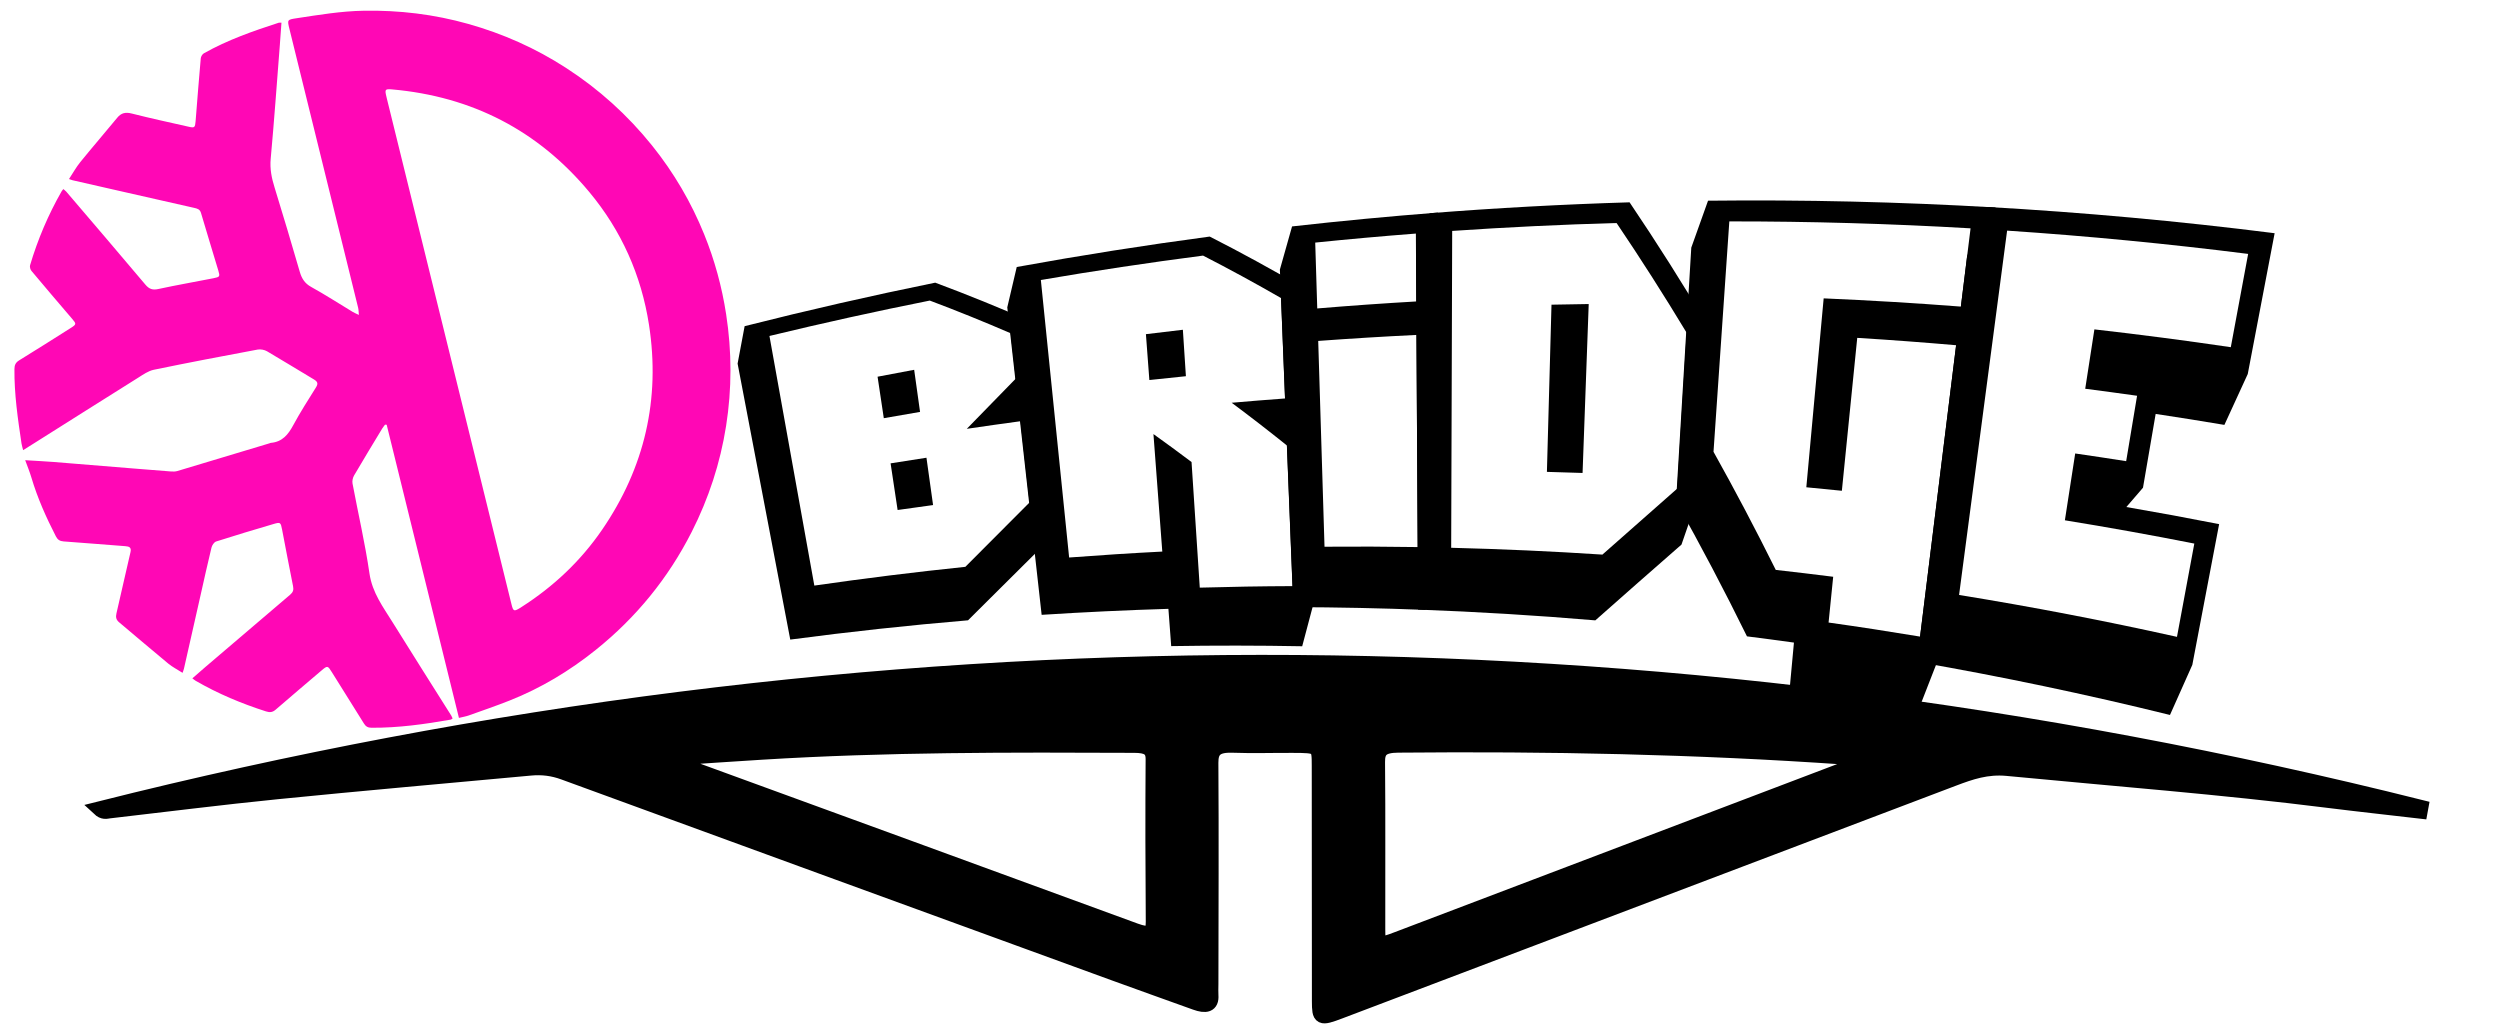
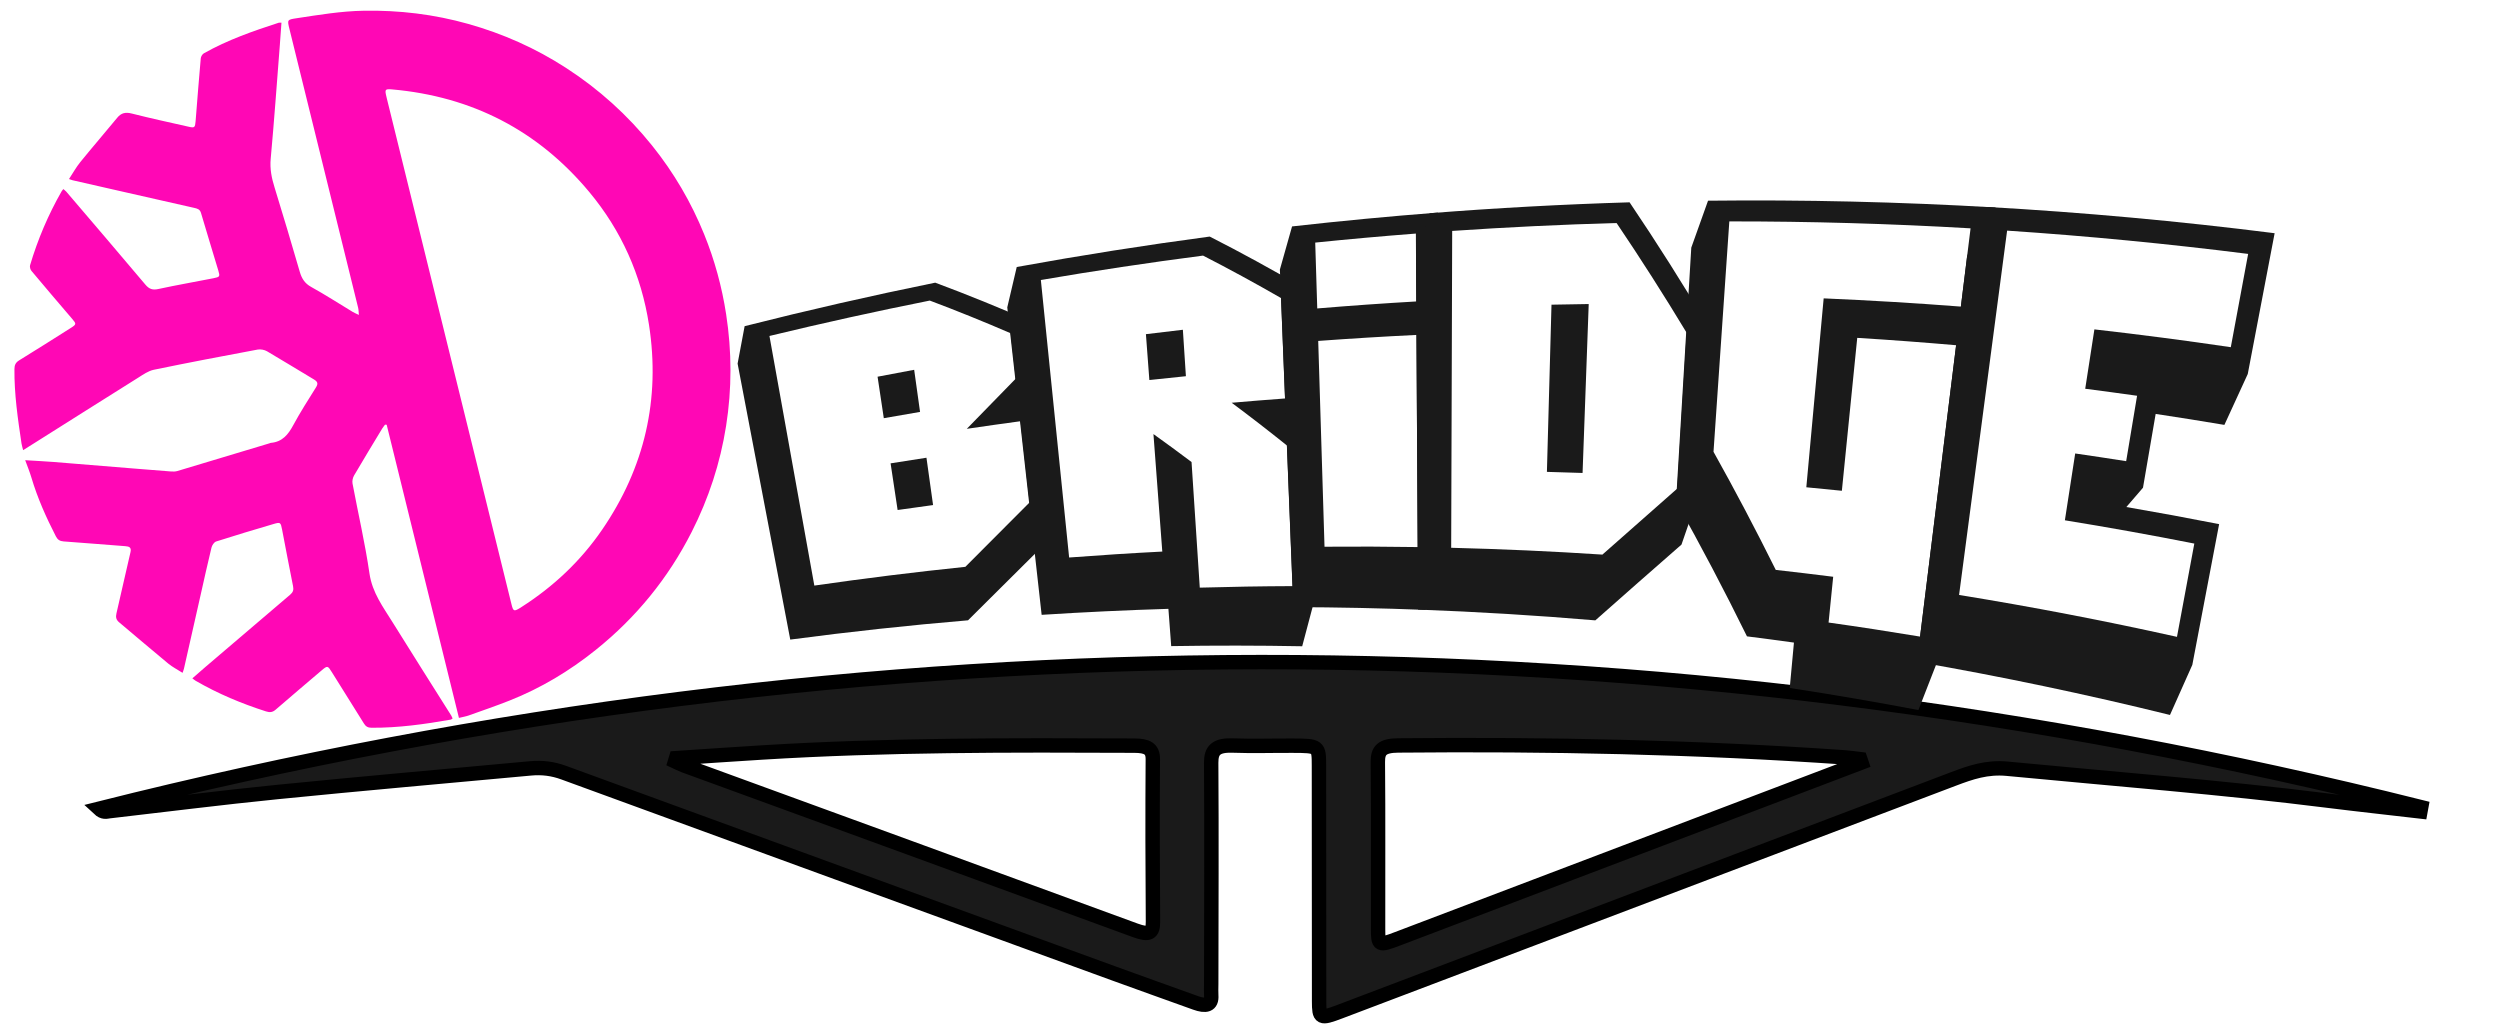
- <svg width="850.39" height="350.39" version="1.1" viewBox="0 0 850.39 350.39" id="svg22">
-   <defs id="defs26" />
-   <style type="text/css" id="style2">.st0{fill:#FF07B5;}</style>
-   <g transform="translate(-6.3397,-258.21)" id="g20">
-     <path d="m 829.67,534.23 c -10.48,-1.22 -20.97,-2.35 -31.43,-3.66 -36.24,-4.56 -72.76,-7.36 -109.17,-10.87 -6.86,-0.66 -12.4,1.26 -18.11,3.42 -69.62,26.41 -139.24,52.82 -208.87,79.21 -6.65,2.52 -7.04,2.34 -7.05,-3.52 -0.04,-26.69 -0.03,-53.39 -0.05,-80.08 -0.01,-6.81 -0.03,-6.83 -8.96,-6.87 -6.77,-0.03 -13.56,0.2 -20.31,-0.05 -5.68,-0.21 -7.42,1.55 -7.39,5.86 0.17,25.1 0.04,50.21 0.01,75.31 0,1.27 -0.08,2.55 0.01,3.81 0.24,3.42 -1.88,3.8 -5.34,2.55 -9.3,-3.35 -18.62,-6.66 -27.89,-10.04 -62.35,-22.73 -124.69,-45.46 -187,-68.26 -3.7,-1.36 -7.37,-1.83 -11.32,-1.46 -28.71,2.66 -57.45,5.17 -86.12,8.04 -19.12,1.91 -38.15,4.34 -57.21,6.53 -0.93,0.11 -1.95,0.57 -3.48,-0.86 263.68,-66.32 526.76,-66.49 789.94,-0.52 -0.09,0.49 -0.17,0.97 -0.26,1.46 z M 639.53,517.6 c -0.13,-0.38 -0.26,-0.76 -0.39,-1.15 -1.78,-0.21 -3.56,-0.5 -5.35,-0.62 -50.52,-3.52 -101.14,-4.54 -151.84,-4.05 -5.54,0.05 -6.97,1.67 -6.93,5.67 0.18,18.9 0.04,37.81 0.08,56.71 0.01,5.72 0.24,5.81 6.64,3.38 44.74,-16.98 89.48,-33.98 134.21,-50.98 7.86,-2.98 15.72,-5.97 23.58,-8.96 z m -403.24,-1.5 c -0.11,0.36 -0.22,0.72 -0.33,1.09 1.02,0.47 2,1.01 3.07,1.4 51.18,18.69 102.38,37.34 153.52,56.1 4.73,1.73 6.01,0.9 5.98,-2.95 -0.14,-18.42 -0.18,-36.85 -0.05,-55.27 0.03,-3.65 -2,-4.6 -6.3,-4.62 -42.25,-0.19 -84.5,-0.28 -126.67,2.33 -9.73,0.59 -19.47,1.28 -29.22,1.92 z" id="path4" style="stroke:#000000;stroke-width:4.9;stroke-miterlimit:4;stroke-dasharray:none;stroke-opacity:1" />
-     <path class="st0" d="m 68.44,487.08 c -1.72,-1.1 -3.42,-1.96 -4.86,-3.14 -5.62,-4.63 -11.14,-9.38 -16.72,-14.05 -1.02,-0.85 -1.21,-1.76 -0.91,-3.03 1.62,-6.93 3.14,-13.88 4.77,-20.8 0.4,-1.69 -0.45,-1.97 -1.8,-2.07 -6.98,-0.52 -13.95,-1.11 -20.93,-1.61 -1.29,-0.09 -2.05,-0.57 -2.65,-1.74 -3.31,-6.45 -6.25,-13.03 -8.32,-19.99 -0.56,-1.89 -1.32,-3.73 -2.11,-5.9 3.47,0.22 6.55,0.36 9.62,0.6 9.08,0.72 18.15,1.48 27.23,2.22 4.23,0.35 8.46,0.7 12.7,1.01 0.73,0.05 1.52,0.06 2.21,-0.15 10.45,-3.12 20.89,-6.27 31.33,-9.42 0.16,-0.05 0.32,-0.15 0.49,-0.16 3.88,-0.33 5.89,-2.83 7.61,-6.03 2.37,-4.39 5.07,-8.6 7.72,-12.84 0.82,-1.3 0.56,-1.95 -0.71,-2.71 -5.33,-3.16 -10.59,-6.45 -15.94,-9.57 -0.89,-0.52 -2.19,-0.76 -3.2,-0.58 -11.79,2.2 -23.58,4.44 -35.32,6.87 -1.87,0.39 -3.62,1.63 -5.3,2.69 -11.8,7.39 -23.57,14.84 -35.35,22.27 -1.16,0.73 -2.32,1.45 -3.79,2.38 -0.23,-0.92 -0.45,-1.6 -0.56,-2.29 -1.25,-8.39 -2.48,-16.79 -2.4,-25.31 0.01,-1.31 0.39,-2.2 1.6,-2.94 5.91,-3.63 11.77,-7.35 17.63,-11.06 1.88,-1.19 1.86,-1.37 0.39,-3.08 -4.63,-5.4 -9.24,-10.81 -13.81,-16.27 -0.4,-0.47 -0.66,-1.39 -0.49,-1.95 2.61,-8.78 6.17,-17.16 10.71,-25.11 0.14,-0.24 0.34,-0.45 0.61,-0.8 0.38,0.34 0.74,0.59 1.02,0.91 8.98,10.52 17.98,21.02 26.88,31.59 1.28,1.52 2.44,1.93 4.41,1.5 6.22,-1.35 12.51,-2.43 18.76,-3.67 2.18,-0.43 2.25,-0.58 1.64,-2.61 -1.96,-6.54 -3.97,-13.07 -5.9,-19.62 -0.37,-1.26 -1.29,-1.47 -2.31,-1.7 -7.78,-1.76 -15.56,-3.52 -23.33,-5.29 -5.99,-1.36 -11.97,-2.72 -17.96,-4.09 -0.32,-0.07 -0.63,-0.21 -1.29,-0.43 1.33,-2.02 2.43,-4.02 3.84,-5.76 4.12,-5.07 8.4,-10.02 12.55,-15.07 1.38,-1.68 2.84,-1.99 4.96,-1.45 6.45,1.64 12.96,3.04 19.45,4.51 1.89,0.43 2.09,0.23 2.26,-1.84 0.57,-7.15 1.12,-14.3 1.76,-21.44 0.05,-0.61 0.54,-1.42 1.06,-1.72 8.04,-4.53 16.7,-7.56 25.44,-10.39 0.2,-0.07 0.44,-0.02 0.95,-0.03 -0.19,2.62 -0.36,5.17 -0.56,7.71 -1.01,12.87 -1.92,25.75 -3.1,38.6 -0.32,3.45 0.32,6.54 1.32,9.76 2.96,9.54 5.78,19.12 8.58,28.71 0.66,2.25 1.68,3.91 3.86,5.11 4.81,2.67 9.45,5.66 14.16,8.51 0.52,0.32 1.1,0.54 2.07,1.01 -0.1,-1.05 -0.08,-1.75 -0.24,-2.4 -7.78,-31.61 -15.58,-63.22 -23.37,-94.84 -0.78,-3.16 -0.78,-3.19 2.38,-3.67 7.6,-1.15 15.18,-2.43 22.9,-2.56 12.07,-0.21 23.92,1.21 35.55,4.49 11.8,3.32 22.87,8.25 33.16,14.9 11.23,7.25 21.02,16.08 29.4,26.52 7.38,9.2 13.28,19.28 17.69,30.17 3.54,8.74 6.02,17.79 7.46,27.16 1.96,12.7 1.98,25.36 -0.02,38.03 -1.99,12.62 -5.92,24.63 -11.7,36.02 -7.99,15.74 -18.9,29.12 -32.66,40.15 -8.91,7.15 -18.63,12.98 -29.27,17.2 -4.58,1.82 -9.25,3.41 -13.89,5.07 -0.96,0.34 -1.98,0.5 -3.35,0.84 -8.21,-33.32 -16.39,-66.52 -24.58,-99.72 -0.19,-0.01 -0.37,-0.02 -0.56,-0.03 -0.32,0.44 -0.67,0.86 -0.96,1.32 -3.21,5.31 -6.43,10.6 -9.56,15.95 -0.45,0.77 -0.7,1.87 -0.54,2.73 1.91,10.21 4.28,20.35 5.77,30.63 0.95,6.51 4.62,11.38 7.86,16.59 6.6,10.63 13.31,21.18 19.97,31.76 0.17,0.28 0.28,0.6 0.45,0.95 -0.25,0.17 -0.42,0.37 -0.61,0.4 -8.94,1.57 -17.9,2.83 -27.01,2.77 -1.16,-0.01 -1.91,-0.41 -2.52,-1.4 -3.62,-5.85 -7.3,-11.67 -10.94,-17.51 -1.41,-2.26 -1.49,-2.3 -3.54,-0.55 -5.2,4.43 -10.42,8.84 -15.58,13.31 -1.04,0.9 -1.96,1.01 -3.27,0.59 -8.34,-2.67 -16.36,-6.03 -23.94,-10.42 -0.33,-0.19 -0.62,-0.45 -1.12,-0.83 1.57,-1.37 3.01,-2.64 4.47,-3.89 9.6,-8.2 19.19,-16.4 28.81,-24.57 0.96,-0.81 1.23,-1.61 0.98,-2.84 -1.29,-6.41 -2.49,-12.84 -3.73,-19.27 -0.49,-2.53 -0.56,-2.62 -3,-1.9 -6.49,1.92 -12.99,3.85 -19.44,5.92 -0.7,0.22 -1.4,1.3 -1.59,2.11 -1.33,5.46 -2.53,10.96 -3.77,16.44 -1.86,8.23 -3.71,16.46 -5.58,24.68 -0.09,0.42 -0.27,0.82 -0.48,1.45 z M 159,377.25 c 7.1,28.82 14.2,57.63 21.31,86.45 0.62,2.5 0.83,2.59 3.03,1.25 0.15,-0.09 0.29,-0.19 0.43,-0.28 10.86,-6.95 20.08,-15.62 27.38,-26.27 14.48,-21.13 19.86,-44.43 15.95,-69.7 -2.61,-16.84 -9.36,-32.02 -20.29,-45.15 -17.47,-20.98 -39.95,-32.52 -67.12,-34.93 -2.34,-0.21 -2.5,0.02 -1.94,2.35 0.07,0.28 0.14,0.56 0.2,0.84 7.01,28.48 14.03,56.96 21.05,85.44 z" id="path6" />
-     <path d="m 357.15,367.63 c 0.73,6.91 1.46,13.83 2.19,20.74 -0.56,2.25 -1.11,4.5 -1.66,6.74 0.78,-0.11 1.56,-0.21 2.34,-0.32 1.27,12 2.54,24 3.8,36 -1.01,4.47 -2,8.92 -2.98,13.35 -8.57,8.5 -16.97,16.86 -25.22,25.07 -20.18,1.7 -40.34,3.89 -60.47,6.56 -5.97,-31.29 -11.94,-62.58 -17.91,-93.88 0.78,-4.22 1.58,-8.47 2.39,-12.73 21.5,-5.45 43.12,-10.38 64.83,-14.8 11.01,4.11 21.91,8.53 32.69,13.27 z m -0.59,61.48 c -1.03,-9.21 -2.06,-18.41 -3.08,-27.62 -6.1,0.82 -12.19,1.69 -18.28,2.59 5.49,-5.64 11.04,-11.33 16.66,-17.08 -0.57,-5.14 -1.15,-10.28 -1.72,-15.42 -9.1,-3.94 -18.28,-7.65 -27.53,-11.13 -18.25,3.64 -36.43,7.66 -54.54,12.04 5.09,28.3 10.18,56.61 15.27,84.91 17.1,-2.47 34.22,-4.6 51.37,-6.38 7.16,-7.19 14.45,-14.5 21.85,-21.91 z M 319.3,398.32 c -4.11,0.69 -8.22,1.41 -12.33,2.14 -0.71,-4.7 -1.42,-9.4 -2.12,-14.11 4.15,-0.8 8.3,-1.59 12.45,-2.35 0.67,4.77 1.33,9.54 2,14.32 z m 4.43,31.69 c -4.02,0.54 -8.04,1.1 -12.06,1.68 -0.8,-5.29 -1.59,-10.58 -2.39,-15.87 4.06,-0.66 8.13,-1.3 12.2,-1.91 0.75,5.37 1.5,10.74 2.25,16.1 z" id="path8" style="stroke:none;stroke-opacity:1" />
-     <path d="m 449.36,355.9 c 0.5,14.57 1,29.15 1.49,43.72 l -2.49,4.98 c 0.91,0.73 1.82,1.47 2.73,2.21 0.65,19.03 1.3,38.05 1.95,57.08 -1.26,4.73 -2.51,9.45 -3.75,14.15 -14.84,-0.28 -29.7,-0.29 -44.56,-0.05 -0.32,-4.23 -0.63,-8.45 -0.95,-12.68 -14.37,0.44 -28.75,1.12 -43.12,2.04 -3.9,-34.86 -7.79,-69.73 -11.69,-104.59 1.06,-4.56 2.13,-9.14 3.22,-13.73 21.8,-3.97 43.68,-7.42 65.64,-10.35 10.65,5.42 21.16,11.17 31.53,17.22 z m -7.26,3.7 c -8.75,-5.04 -17.6,-9.86 -26.54,-14.45 -18.44,2.4 -36.84,5.16 -55.17,8.3 3.21,31.47 6.42,62.93 9.62,94.4 10.56,-0.8 21.12,-1.48 31.69,-2.02 -1,-13.32 -2.01,-26.64 -3.01,-39.97 4.35,3.11 8.67,6.28 12.96,9.51 0.93,14.24 1.87,28.49 2.8,42.73 10.52,-0.3 21.03,-0.48 31.55,-0.52 -0.63,-15.94 -1.27,-31.89 -1.9,-47.83 -6.2,-4.98 -12.47,-9.83 -18.8,-14.54 6.05,-0.53 12.11,-1.01 18.16,-1.46 -0.46,-11.38 -0.91,-22.77 -1.36,-34.15 z m -32.37,26.58 c -4.15,0.41 -8.29,0.85 -12.43,1.3 -0.39,-5.2 -0.78,-10.4 -1.17,-15.6 4.19,-0.52 8.38,-1.02 12.57,-1.5 0.34,5.27 0.68,10.54 1.03,15.8 z" id="path10" />
-     <path d="m 495.48,451.01 c -1.44,4.9 -2.86,9.79 -4.26,14.66 -14.97,-0.58 -29.96,-0.89 -44.96,-0.94 -1.52,-38.28 -3.04,-76.55 -4.56,-114.83 1.37,-4.87 2.75,-9.76 4.14,-14.67 16.5,-1.86 33.03,-3.43 49.59,-4.71 0.03,40.16 0.04,80.33 0.05,120.49 z m -7.39,-90.26 c -0.04,-7.7 -0.09,-15.39 -0.13,-23.09 -11.43,0.88 -22.84,1.9 -34.24,3.07 0.23,7.47 0.46,14.93 0.69,22.4 11.21,-0.94 22.44,-1.73 33.68,-2.38 z m 0.48,83.55 c -0.14,-24.05 -0.28,-48.11 -0.41,-72.16 -11.15,0.54 -22.29,1.22 -33.42,2.04 0.71,23.33 1.43,46.67 2.14,70 10.57,-0.09 21.13,-0.05 31.69,0.12 z" id="path12" />
-     <path d="m 583.7,427.82 c -1.81,5.23 -3.61,10.44 -5.39,15.63 -9.97,8.71 -19.74,17.3 -29.31,25.78 -20.06,-1.7 -40.17,-2.92 -60.31,-3.66 -0.23,-39.9 -0.46,-79.81 -0.68,-119.71 1.53,-5.02 3.07,-10.06 4.64,-15.12 22.62,-1.79 45.29,-3.02 68,-3.71 9.26,13.72 18.22,27.87 26.87,42.44 -1.28,19.45 -2.55,38.9 -3.82,58.35 z m -6.83,-3.42 c 1.06,-17.67 2.13,-35.33 3.19,-53 -7.71,-12.77 -15.65,-25.22 -23.83,-37.33 -18.67,0.52 -37.31,1.42 -55.92,2.69 -0.11,35.93 -0.22,71.85 -0.34,107.78 17.16,0.43 34.31,1.2 51.44,2.32 8.35,-7.4 16.83,-14.89 25.46,-22.46 z m -32.21,-5.31 c -4.04,-0.14 -8.09,-0.26 -12.13,-0.37 0.52,-18.96 1.04,-37.91 1.56,-56.87 4.22,-0.09 8.44,-0.17 12.66,-0.22 -0.69,19.15 -1.39,38.3 -2.09,57.46 z" id="path14" />
-     <path d="m 665.24,483.46 c -2.13,5.44 -4.25,10.87 -6.34,16.28 -14.55,-2.76 -29.14,-5.27 -43.77,-7.51 0.48,-5.15 0.95,-10.29 1.43,-15.44 -5.32,-0.74 -10.65,-1.45 -15.98,-2.12 -7.72,-15.7 -15.76,-30.99 -24.13,-45.86 1.73,-28.79 3.46,-57.58 5.19,-86.37 1.88,-5.3 3.78,-10.62 5.7,-15.96 32.57,-0.37 65.19,0.4 97.8,2.3 -6.63,51.56 -13.26,103.12 -19.9,154.68 z m 6.49,-107.82 c -11.21,-0.97 -22.42,-1.81 -33.64,-2.5 -1.74,17.34 -3.49,34.68 -5.23,52.01 -4.03,-0.41 -8.06,-0.81 -12.09,-1.19 1.97,-21.42 3.94,-42.84 5.9,-64.26 15.56,0.67 31.12,1.6 46.68,2.8 1.1,-8.87 2.19,-17.75 3.29,-26.62 -27.36,-1.59 -54.72,-2.38 -82.06,-2.36 -1.79,26.13 -3.58,52.25 -5.38,78.37 7.31,13.08 14.37,26.47 21.18,40.18 6.52,0.73 13.03,1.51 19.53,2.33 -0.52,5.19 -1.04,10.38 -1.57,15.57 10.39,1.46 20.77,3.06 31.12,4.78 4.1,-33.03 8.18,-66.07 12.27,-99.11 z" id="path16" />
-     <path d="m 752.07,484.37 c -2.55,5.69 -5.09,11.38 -7.6,17.04 -28.49,-7.03 -57.19,-13.06 -86.07,-18.08 5.69,-46 11.37,-92 17.06,-137.99 2.26,-5.56 4.55,-11.14 6.85,-16.73 32.61,1.84 65.22,4.81 97.76,8.93 -3.05,15.96 -6.09,31.93 -9.14,47.89 -2.67,5.78 -5.32,11.55 -7.95,17.31 -7.79,-1.31 -15.58,-2.56 -23.38,-3.73 -1.44,8.37 -2.87,16.73 -4.31,25.1 -1.89,2.19 -3.78,4.38 -5.66,6.57 10.54,1.81 21.06,3.75 31.56,5.82 -3.03,15.95 -6.07,31.91 -9.12,47.87 z m -5.22,-9.53 c 1.97,-10.58 3.93,-21.15 5.9,-31.73 -14.64,-2.89 -29.32,-5.53 -44.03,-7.92 1.17,-7.58 2.34,-15.15 3.51,-22.73 5.78,0.84 11.56,1.71 17.34,2.62 1.24,-7.42 2.47,-14.84 3.71,-22.25 -5.88,-0.83 -11.76,-1.62 -17.64,-2.38 1.04,-6.73 2.08,-13.47 3.12,-20.2 15.49,1.76 30.95,3.78 46.4,6.06 1.97,-10.58 3.93,-21.15 5.9,-31.73 -27.29,-3.45 -54.63,-6.09 -81.99,-7.92 -5.45,41.31 -10.89,82.62 -16.34,123.93 24.82,4.02 49.53,8.77 74.12,14.25 z" id="path18" />
+ <svg xmlns="http://www.w3.org/2000/svg" width="850.39" height="350.39" version="1.1" viewBox="0 0 850.39 350.39">
+   <style type="text/css">.st0{fill:#FF07B5;}</style>
+   <g transform="translate(-6.3397,-258.21)">
+     <path d="m829.67 534.23c-10.48-1.22-20.97-2.35-31.43-3.66-36.24-4.56-72.76-7.36-109.17-10.87-6.86-0.66-12.4 1.26-18.11 3.42-69.62 26.41-139.24 52.82-208.87 79.21-6.65 2.52-7.04 2.34-7.05-3.52-0.04-26.69-0.03-53.39-0.05-80.08-0.01-6.81-0.03-6.83-8.96-6.87-6.77-0.03-13.56 0.2-20.31-0.05-5.68-0.21-7.42 1.55-7.39 5.86 0.17 25.1 0.04 50.21 0.01 75.31 0 1.27-0.08 2.55 0.01 3.81 0.24 3.42-1.88 3.8-5.34 2.55-9.3-3.35-18.62-6.66-27.89-10.04-62.35-22.73-124.69-45.46-187-68.26-3.7-1.36-7.37-1.83-11.32-1.46-28.71 2.66-57.45 5.17-86.12 8.04-19.12 1.91-38.15 4.34-57.21 6.53-0.93 0.11-1.95 0.57-3.48-0.86 263.68-66.32 526.76-66.49 789.94-0.52-0.09 0.49-0.17 0.97-0.26 1.46zm-190.14-16.63c-0.13-0.38-0.26-0.76-0.39-1.15-1.78-0.21-3.56-0.5-5.35-0.62-50.52-3.52-101.14-4.54-151.84-4.05-5.54 0.05-6.97 1.67-6.93 5.67 0.18 18.9 0.04 37.81 0.08 56.71 0.01 5.72 0.24 5.81 6.64 3.38 44.74-16.98 89.48-33.98 134.21-50.98 7.86-2.98 15.72-5.97 23.58-8.96zm-403.24-1.5c-0.11 0.36-0.22 0.72-0.33 1.09 1.02 0.47 2 1.01 3.07 1.4 51.18 18.69 102.38 37.34 153.52 56.1 4.73 1.73 6.01 0.9 5.98-2.95-0.14-18.42-0.18-36.85-0.05-55.27 0.03-3.65-2-4.6-6.3-4.62-42.25-0.19-84.5-0.28-126.67 2.33-9.73 0.59-19.47 1.28-29.22 1.92z" style="fill:#1a1a1a;stroke-width:4.9;stroke:#000" />
+     <path class="st0" d="m68.44 487.08c-1.72-1.1-3.42-1.96-4.86-3.14-5.62-4.63-11.14-9.38-16.72-14.05-1.02-0.85-1.21-1.76-0.91-3.03 1.62-6.93 3.14-13.88 4.77-20.8 0.4-1.69-0.45-1.97-1.8-2.07-6.98-0.52-13.95-1.11-20.93-1.61-1.29-0.09-2.05-0.57-2.65-1.74-3.31-6.45-6.25-13.03-8.32-19.99-0.56-1.89-1.32-3.73-2.11-5.9 3.47 0.22 6.55 0.36 9.62 0.6 9.08 0.72 18.15 1.48 27.23 2.22 4.23 0.35 8.46 0.7 12.7 1.01 0.73 0.05 1.52 0.06 2.21-0.15 10.45-3.12 20.89-6.27 31.33-9.42 0.16-0.05 0.32-0.15 0.49-0.16 3.88-0.33 5.89-2.83 7.61-6.03 2.37-4.39 5.07-8.6 7.72-12.84 0.82-1.3 0.56-1.95-0.71-2.71-5.33-3.16-10.59-6.45-15.94-9.57-0.89-0.52-2.19-0.76-3.2-0.58-11.79 2.2-23.58 4.44-35.32 6.87-1.87 0.39-3.62 1.63-5.3 2.69-11.8 7.39-23.57 14.84-35.35 22.27-1.16 0.73-2.32 1.45-3.79 2.38-0.23-0.92-0.45-1.6-0.56-2.29-1.25-8.39-2.48-16.79-2.4-25.31 0.01-1.31 0.39-2.2 1.6-2.94 5.91-3.63 11.77-7.35 17.63-11.06 1.88-1.19 1.86-1.37 0.39-3.08-4.63-5.4-9.24-10.81-13.81-16.27-0.4-0.47-0.66-1.39-0.49-1.95 2.61-8.78 6.17-17.16 10.71-25.11 0.14-0.24 0.34-0.45 0.61-0.8 0.38 0.34 0.74 0.59 1.02 0.91 8.98 10.52 17.98 21.02 26.88 31.59 1.28 1.52 2.44 1.93 4.41 1.5 6.22-1.35 12.51-2.43 18.76-3.67 2.18-0.43 2.25-0.58 1.64-2.61-1.96-6.54-3.97-13.07-5.9-19.62-0.37-1.26-1.29-1.47-2.31-1.7-7.78-1.76-15.56-3.52-23.33-5.29-5.99-1.36-11.97-2.72-17.96-4.09-0.32-0.07-0.63-0.21-1.29-0.43 1.33-2.02 2.43-4.02 3.84-5.76 4.12-5.07 8.4-10.02 12.55-15.07 1.38-1.68 2.84-1.99 4.96-1.45 6.45 1.64 12.96 3.04 19.45 4.51 1.89 0.43 2.09 0.23 2.26-1.84 0.57-7.15 1.12-14.3 1.76-21.44 0.05-0.61 0.54-1.42 1.06-1.72 8.04-4.53 16.7-7.56 25.44-10.39 0.2-0.07 0.44-0.02 0.95-0.03-0.19 2.62-0.36 5.17-0.56 7.71-1.01 12.87-1.92 25.75-3.1 38.6-0.32 3.45 0.32 6.54 1.32 9.76 2.96 9.54 5.78 19.12 8.58 28.71 0.66 2.25 1.68 3.91 3.86 5.11 4.81 2.67 9.45 5.66 14.16 8.51 0.52 0.32 1.1 0.54 2.07 1.01-0.1-1.05-0.08-1.75-0.24-2.4-7.78-31.61-15.58-63.22-23.37-94.84-0.78-3.16-0.78-3.19 2.38-3.67 7.6-1.15 15.18-2.43 22.9-2.56 12.07-0.21 23.92 1.21 35.55 4.49 11.8 3.32 22.87 8.25 33.16 14.9 11.23 7.25 21.02 16.08 29.4 26.52 7.38 9.2 13.28 19.28 17.69 30.17 3.54 8.74 6.02 17.79 7.46 27.16 1.96 12.7 1.98 25.36-0.02 38.03-1.99 12.62-5.92 24.63-11.7 36.02-7.99 15.74-18.9 29.12-32.66 40.15-8.91 7.15-18.63 12.98-29.27 17.2-4.58 1.82-9.25 3.41-13.89 5.07-0.96 0.34-1.98 0.5-3.35 0.84-8.21-33.32-16.39-66.52-24.58-99.72-0.19-0.01-0.37-0.02-0.56-0.03-0.32 0.44-0.67 0.86-0.96 1.32-3.21 5.31-6.43 10.6-9.56 15.95-0.45 0.77-0.7 1.87-0.54 2.73 1.91 10.21 4.28 20.35 5.77 30.63 0.95 6.51 4.62 11.38 7.86 16.59 6.6 10.63 13.31 21.18 19.97 31.76 0.17 0.28 0.28 0.6 0.45 0.95-0.25 0.17-0.42 0.37-0.61 0.4-8.94 1.57-17.9 2.83-27.01 2.77-1.16-0.01-1.91-0.41-2.52-1.4-3.62-5.85-7.3-11.67-10.94-17.51-1.41-2.26-1.49-2.3-3.54-0.55-5.2 4.43-10.42 8.84-15.58 13.31-1.04 0.9-1.96 1.01-3.27 0.59-8.34-2.67-16.36-6.03-23.94-10.42-0.33-0.19-0.62-0.45-1.12-0.83 1.57-1.37 3.01-2.64 4.47-3.89 9.6-8.2 19.19-16.4 28.81-24.57 0.96-0.81 1.23-1.61 0.98-2.84-1.29-6.41-2.49-12.84-3.73-19.27-0.49-2.53-0.56-2.62-3-1.9-6.49 1.92-12.99 3.85-19.44 5.92-0.7 0.22-1.4 1.3-1.59 2.11-1.33 5.46-2.53 10.96-3.77 16.44-1.86 8.23-3.71 16.46-5.58 24.68-0.09 0.42-0.27 0.82-0.48 1.45zm90.56-109.83c7.1 28.82 14.2 57.63 21.31 86.45 0.62 2.5 0.83 2.59 3.03 1.25 0.15-0.09 0.29-0.19 0.43-0.28 10.86-6.95 20.08-15.62 27.38-26.27 14.48-21.13 19.86-44.43 15.95-69.7-2.61-16.84-9.36-32.02-20.29-45.15-17.47-20.98-39.95-32.52-67.12-34.93-2.34-0.21-2.5 0.02-1.94 2.35 0.07 0.28 0.14 0.56 0.2 0.84 7.01 28.48 14.03 56.96 21.05 85.44z" />
+     <path d="m357.15 367.63c0.73 6.91 1.46 13.83 2.19 20.74-0.56 2.25-1.11 4.5-1.66 6.74 0.78-0.11 1.56-0.21 2.34-0.32 1.27 12 2.54 24 3.8 36-1.01 4.47-2 8.92-2.98 13.35-8.57 8.5-16.97 16.86-25.22 25.07-20.18 1.7-40.34 3.89-60.47 6.56-5.97-31.29-11.94-62.58-17.91-93.88 0.78-4.22 1.58-8.47 2.39-12.73 21.5-5.45 43.12-10.38 64.83-14.8 11.01 4.11 21.91 8.53 32.69 13.27zm-0.59 61.48c-1.03-9.21-2.06-18.41-3.08-27.62-6.1 0.82-12.19 1.69-18.28 2.59 5.49-5.64 11.04-11.33 16.66-17.08-0.57-5.14-1.15-10.28-1.72-15.42-9.1-3.94-18.28-7.65-27.53-11.13-18.25 3.64-36.43 7.66-54.54 12.04 5.09 28.3 10.18 56.61 15.27 84.91 17.1-2.47 34.22-4.6 51.37-6.38 7.16-7.19 14.45-14.5 21.85-21.91zm-37.26-30.79c-4.11 0.69-8.22 1.41-12.33 2.14-0.71-4.7-1.42-9.4-2.12-14.11 4.15-0.8 8.3-1.59 12.45-2.35 0.67 4.77 1.33 9.54 2 14.32zm4.43 31.69c-4.02 0.54-8.04 1.1-12.06 1.68-0.8-5.29-1.59-10.58-2.39-15.87 4.06-0.66 8.13-1.3 12.2-1.91 0.75 5.37 1.5 10.74 2.25 16.1z" style="fill:#1a1a1a" />
+     <path d="m449.36 355.9c0.5 14.57 1 29.15 1.49 43.72l-2.49 4.98c0.91 0.73 1.82 1.47 2.73 2.21 0.65 19.03 1.3 38.05 1.95 57.08-1.26 4.73-2.51 9.45-3.75 14.15-14.84-0.28-29.7-0.29-44.56-0.05-0.32-4.23-0.63-8.45-0.95-12.68-14.37 0.44-28.75 1.12-43.12 2.04-3.9-34.86-7.79-69.73-11.69-104.59 1.06-4.56 2.13-9.14 3.22-13.73 21.8-3.97 43.68-7.42 65.64-10.35 10.65 5.42 21.16 11.17 31.53 17.22zm-7.26 3.7c-8.75-5.04-17.6-9.86-26.54-14.45-18.44 2.4-36.84 5.16-55.17 8.3 3.21 31.47 6.42 62.93 9.62 94.4 10.56-0.8 21.12-1.48 31.69-2.02-1-13.32-2.01-26.64-3.01-39.97 4.35 3.11 8.67 6.28 12.96 9.51 0.93 14.24 1.87 28.49 2.8 42.73 10.52-0.3 21.03-0.48 31.55-0.52-0.63-15.94-1.27-31.89-1.9-47.83-6.2-4.98-12.47-9.83-18.8-14.54 6.05-0.53 12.11-1.01 18.16-1.46-0.46-11.38-0.91-22.77-1.36-34.15zm-32.37 26.58c-4.15 0.41-8.29 0.85-12.43 1.3-0.39-5.2-0.78-10.4-1.17-15.6 4.19-0.52 8.38-1.02 12.57-1.5 0.34 5.27 0.68 10.54 1.03 15.8z" style="fill:#1a1a1a" />
+     <path d="m495.48 451.01c-1.44 4.9-2.86 9.79-4.26 14.66-14.97-0.58-29.96-0.89-44.96-0.94-1.52-38.28-3.04-76.55-4.56-114.83 1.37-4.87 2.75-9.76 4.14-14.67 16.5-1.86 33.03-3.43 49.59-4.71 0.03 40.16 0.04 80.33 0.05 120.49zm-7.39-90.26c-0.04-7.7-0.09-15.39-0.13-23.09-11.43 0.88-22.84 1.9-34.24 3.07 0.23 7.47 0.46 14.93 0.69 22.4 11.21-0.94 22.44-1.73 33.68-2.38zm0.48 83.55c-0.14-24.05-0.28-48.11-0.41-72.16-11.15 0.54-22.29 1.22-33.42 2.04 0.71 23.33 1.43 46.67 2.14 70 10.57-0.09 21.13-0.05 31.69 0.12z" style="fill:#1a1a1a" />
+     <path d="m583.7 427.82c-1.81 5.23-3.61 10.44-5.39 15.63-9.97 8.71-19.74 17.3-29.31 25.78-20.06-1.7-40.17-2.92-60.31-3.66-0.23-39.9-0.46-79.81-0.68-119.71 1.53-5.02 3.07-10.06 4.64-15.12 22.62-1.79 45.29-3.02 68-3.71 9.26 13.72 18.22 27.87 26.87 42.44-1.28 19.45-2.55 38.9-3.82 58.35zm-6.83-3.42c1.06-17.67 2.13-35.33 3.19-53-7.71-12.77-15.65-25.22-23.83-37.33-18.67 0.52-37.31 1.42-55.92 2.69-0.11 35.93-0.22 71.85-0.34 107.78 17.16 0.43 34.31 1.2 51.44 2.32 8.35-7.4 16.83-14.89 25.46-22.46zm-32.21-5.31c-4.04-0.14-8.09-0.26-12.13-0.37 0.52-18.96 1.04-37.91 1.56-56.87 4.22-0.09 8.44-0.17 12.66-0.22-0.69 19.15-1.39 38.3-2.09 57.46z" style="fill:#1a1a1a" />
+     <path d="m665.24 483.46c-2.13 5.44-4.25 10.87-6.34 16.28-14.55-2.76-29.14-5.27-43.77-7.51 0.48-5.15 0.95-10.29 1.43-15.44-5.32-0.74-10.65-1.45-15.98-2.12-7.72-15.7-15.76-30.99-24.13-45.86 1.73-28.79 3.46-57.58 5.19-86.37 1.88-5.3 3.78-10.62 5.7-15.96 32.57-0.37 65.19 0.4 97.8 2.3-6.63 51.56-13.26 103.12-19.9 154.68zm6.49-107.82c-11.21-0.97-22.42-1.81-33.64-2.5-1.74 17.34-3.49 34.68-5.23 52.01-4.03-0.41-8.06-0.81-12.09-1.19 1.97-21.42 3.94-42.84 5.9-64.26 15.56 0.67 31.12 1.6 46.68 2.8 1.1-8.87 2.19-17.75 3.29-26.62-27.36-1.59-54.72-2.38-82.06-2.36-1.79 26.13-3.58 52.25-5.38 78.37 7.31 13.08 14.37 26.47 21.18 40.18 6.52 0.73 13.03 1.51 19.53 2.33-0.52 5.19-1.04 10.38-1.57 15.57 10.39 1.46 20.77 3.06 31.12 4.78 4.1-33.03 8.18-66.07 12.27-99.11z" style="fill:#1a1a1a" />
+     <path d="m752.07 484.37c-2.55 5.69-5.09 11.38-7.6 17.04-28.49-7.03-57.19-13.06-86.07-18.08 5.69-46 11.37-92 17.06-137.99 2.26-5.56 4.55-11.14 6.85-16.73 32.61 1.84 65.22 4.81 97.76 8.93-3.05 15.96-6.09 31.93-9.14 47.89-2.67 5.78-5.32 11.55-7.95 17.31-7.79-1.31-15.58-2.56-23.38-3.73-1.44 8.37-2.87 16.73-4.31 25.1-1.89 2.19-3.78 4.38-5.66 6.57 10.54 1.81 21.06 3.75 31.56 5.82-3.03 15.95-6.07 31.91-9.12 47.87zm-5.22-9.53c1.97-10.58 3.93-21.15 5.9-31.73-14.64-2.89-29.32-5.53-44.03-7.92 1.17-7.58 2.34-15.15 3.51-22.73 5.78 0.84 11.56 1.71 17.34 2.62 1.24-7.42 2.47-14.84 3.71-22.25-5.88-0.83-11.76-1.62-17.64-2.38 1.04-6.73 2.08-13.47 3.12-20.2 15.49 1.76 30.95 3.78 46.4 6.06 1.97-10.58 3.93-21.15 5.9-31.73-27.29-3.45-54.63-6.09-81.99-7.92-5.45 41.31-10.89 82.62-16.34 123.93 24.82 4.02 49.53 8.77 74.12 14.25z" style="fill:#1a1a1a" />
  </g>
</svg>
